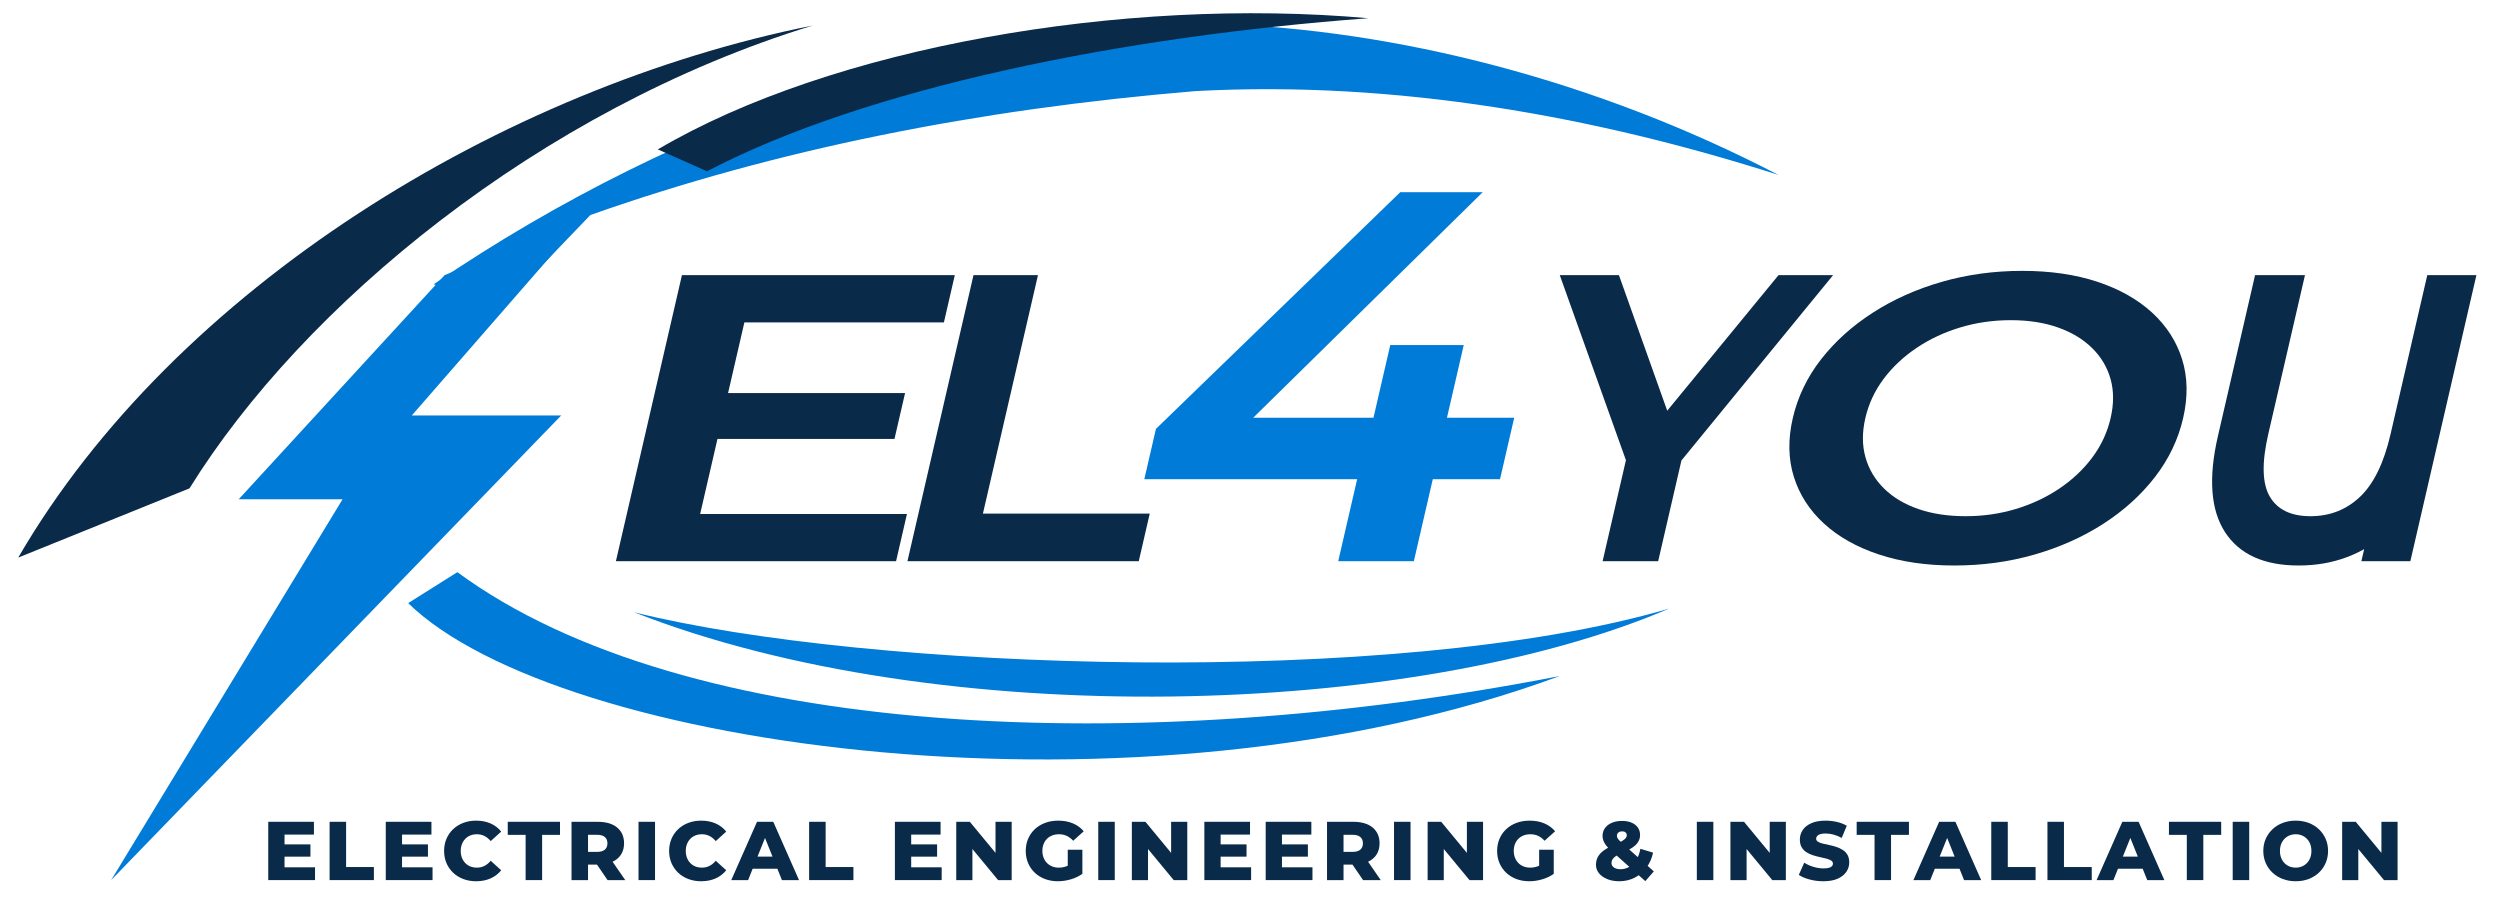
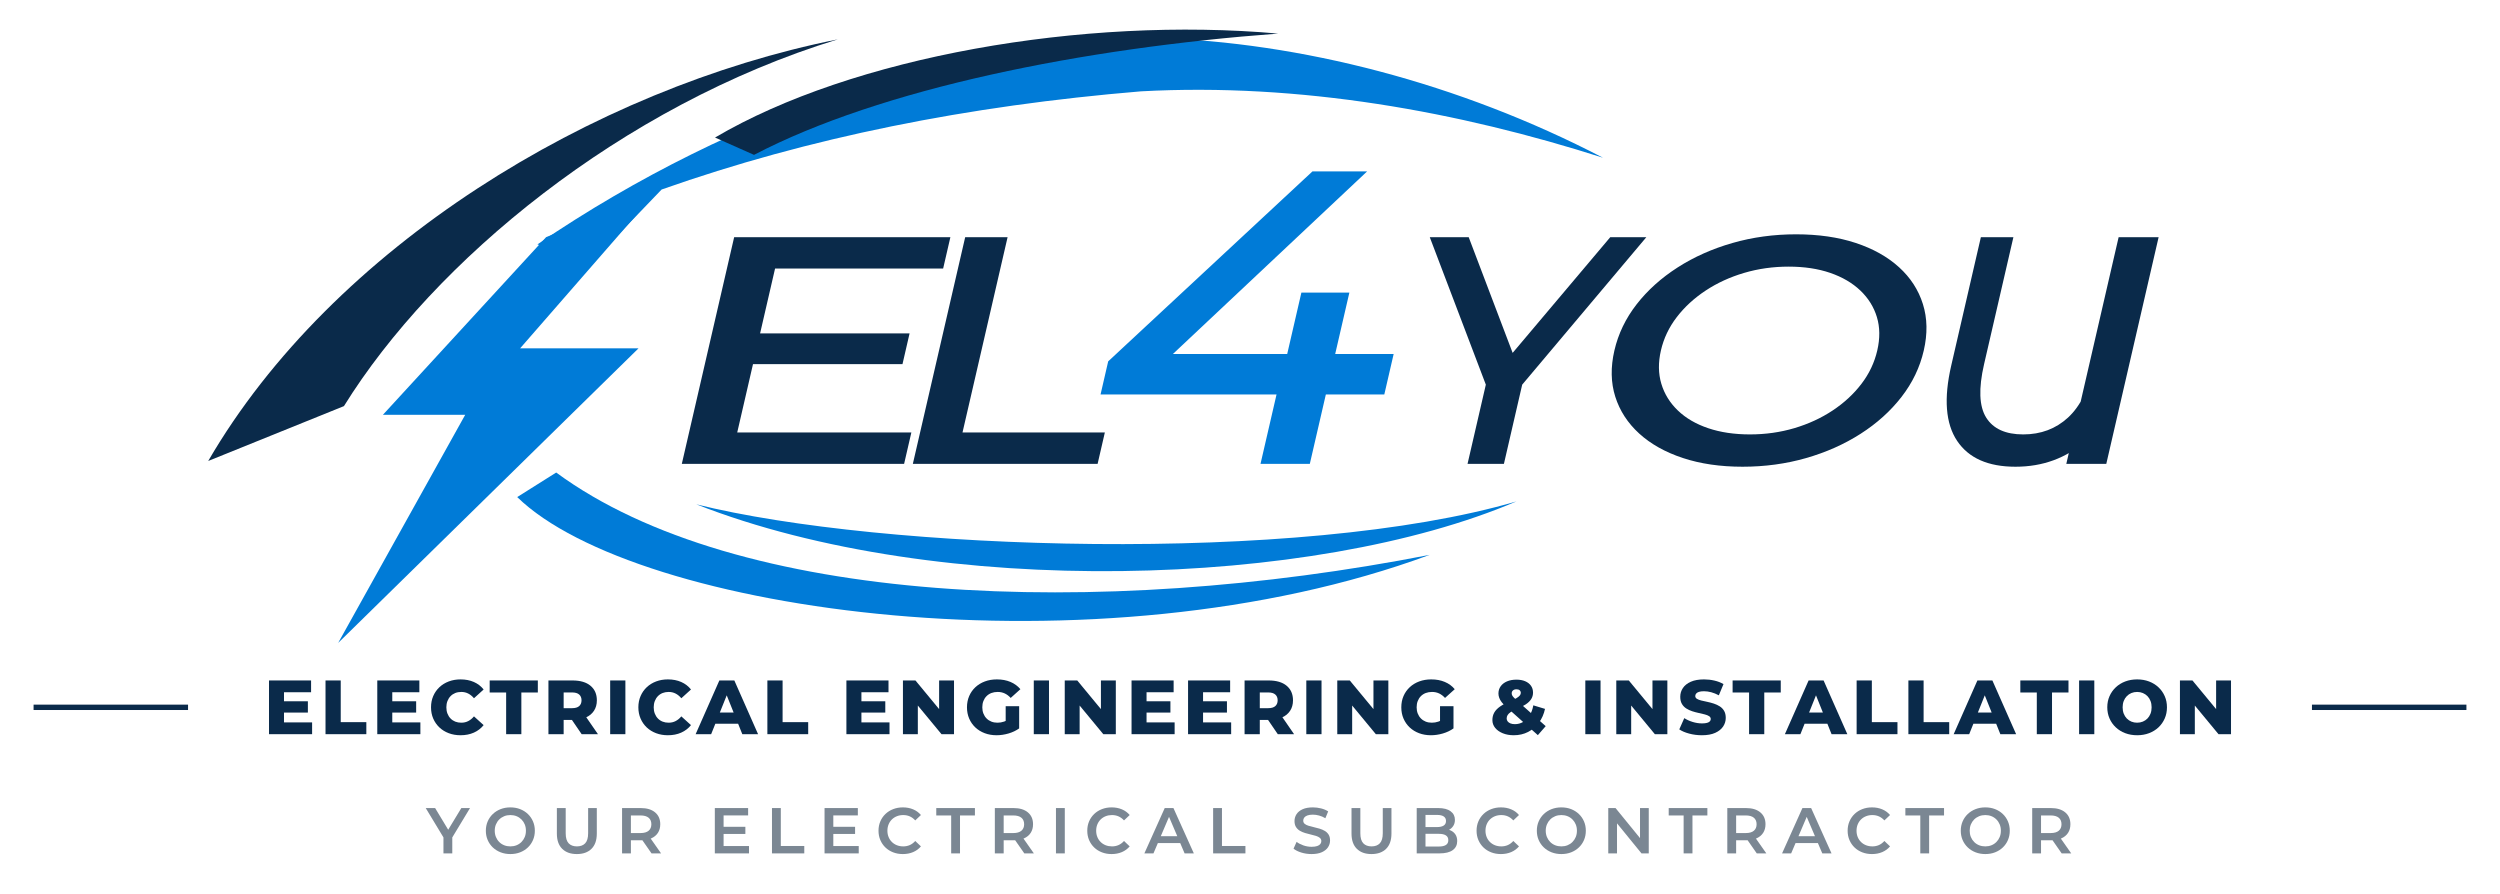
- <svg xmlns="http://www.w3.org/2000/svg" viewBox="24 14 1372 492" width="1372" height="492">
-   <path fill="#0A2A4A" d="M470 28C300 62 120 172 34 320L128 282C190 182 320 74 470 28Z" />
-   <path fill="#007BD7" d="M1000 110C900 58 790 30 690 27C560 24 400 76 262 170L300 182L348 132C450 96 560 74 680 64C790 58 900 78 1000 110Z" />
-   <path fill="#0A2A4A" d="M775 24C640 12 480 40 385 96L412 108C500 62 640 34 775 24Z" />
-   <path fill="#007BD7" d="M345 133L268 165L155 288H212L85 497L332 242H250Z" />
-   <path fill="#007BD7" d="M275 328L248 345C330 425 650 470 880 385C650 430 400 420 275 328Z" />
-   <path fill="#007BD7" d="M372 350C500 382 790 392 940 348C800 408 540 416 372 350Z" />
-   <path fill="#0A2A4A" d="M362 322 398.25 165H548L542.02 190.92H432.52L408.24 296.08H521.74L515.76 322ZM414.72 254.88 420.53 229.7H520.71L514.89 254.88Z" />
-   <path fill="#0A2A4A" d="M522 322 558.25 165H593.64L563.43 295.85H654.98L648.95 322Z" />
-   <path fill="#007BD7" d="M652 276.99 658.38 249.37 792.48 119.47H837.72L705.53 249.37L685.63 243.25H855L847.21 276.99ZM758.41 322 768.81 276.99 777.77 243.25 786.97 203.38H827.3L799.92 322Z" />
-   <path fill="#0A2A4A" d="M903.51 322 917.97 259.35 920.54 278.39 880 165H912.47L944.54 255.02H926.15L1000.05 165H1030L937.2 278.39L948.47 259.35L934 322Z" />
-   <path fill="#0A2A4A" d="M1096.51 324.35Q1073.39 324.35 1055.14 318.29Q1036.88 312.24 1024.97 301.31Q1013.07 290.39 1008.46 275.67Q1003.85 260.95 1007.88 243.48Q1011.92 226 1023.31 211.32Q1034.71 196.63 1051.7 185.67Q1068.68 174.71 1089.65 168.68Q1110.62 162.65 1133.77 162.65Q1156.97 162.65 1175.07 168.65Q1193.17 174.65 1205.06 185.55Q1216.95 196.46 1221.55 211.2Q1226.15 225.95 1222.1 243.5Q1218.05 261.04 1206.64 275.8Q1195.22 290.56 1178.3 301.46Q1161.38 312.35 1140.51 318.35Q1119.64 324.35 1096.51 324.35ZM1102.68 297.29Q1117.16 297.29 1130.28 293.33Q1143.41 289.37 1154.16 282.13Q1164.91 274.9 1172.25 265.07Q1179.58 255.25 1182.31 243.45Q1185.03 231.64 1182.24 221.89Q1179.45 212.13 1172.03 204.89Q1164.61 197.64 1153.3 193.68Q1142 189.71 1127.52 189.71Q1113.05 189.71 1099.85 193.68Q1086.66 197.65 1075.85 204.91Q1065.05 212.16 1057.73 221.94Q1050.41 231.71 1047.7 243.44Q1044.99 255.18 1047.78 265Q1050.56 274.83 1057.99 282.13Q1065.42 289.42 1076.81 293.36Q1088.21 297.29 1102.68 297.29Z" />
-   <path fill="#0A2A4A" d="M1285.5 324.35Q1257.01 324.35 1245.12 306.08Q1233.23 287.8 1241.2 253.3L1261.58 165H1288.97L1268.82 252.26Q1263.37 275.88 1269.69 286.58Q1276.01 297.29 1291.99 297.29Q1308 297.29 1319.25 286.58Q1330.49 275.88 1335.94 252.26L1356.09 165H1383L1362.61 253.3Q1354.65 287.8 1334.32 306.08Q1313.99 324.35 1285.5 324.35ZM1319.92 322 1356.17 165H1383.05L1346.8 322Z" />
+ <svg xmlns="http://www.w3.org/2000/svg" viewBox="11 59.72 1489 532.28" width="1489" height="532.28">
+   <g transform="translate(755.5 422.0) scale(0.86) translate(-755.5 -422.0)">
+     <path fill="#0A2A4A" d="M470 28C300 62 120 172 34 320L128 282C190 182 320 74 470 28Z" />
+     <path fill="#007BD7" d="M1000 110C900 58 790 30 690 27C560 24 400 76 262 170L300 182L348 132C450 96 560 74 680 64C790 58 900 78 1000 110Z" />
+     <path fill="#0A2A4A" d="M775 24C640 12 480 40 385 96L412 108C500 62 640 34 775 24Z" />
+     <path fill="#007BD7" d="M345 133L268 165L155 288H212L124 446L332 242H250Z" />
+     <path fill="#007BD7" d="M275 328L248 345C330 425 650 470 880 385C650 430 400 420 275 328Z" />
+     <path fill="#007BD7" d="M372 350C500 382 790 392 940 348C800 408 540 416 372 350Z" />
+     <path fill="#0A2A4A" d="M362 322 398.25 165H548L542.98 186.73H426.58L400.37 300.27H520.97L515.95 322ZM408.64 252.91 413.56 231.62H519.74L514.83 252.91Z" />
+     <path fill="#0A2A4A" d="M522 322 558.25 165H587.62L556.39 300.27H654.97L649.96 322Z" />
+     <path fill="#007BD7" d="M652 273.93 657.29 251 798.73 119.47H836.59L696.68 251L679.69 245.9H854.99L848.52 273.93ZM762.78 322 773.88 273.93 781.27 245.9 791.09 203.38H824.32L796.93 322Z" />
+     <path fill="#0A2A4A" d="M906.16 322 920.21 261.16 922.4 276.53 880 165H906.96L942.05 257.4H927.05L1005.01 165H1030L936.1 276.53L945.39 261.16L931.35 322Z" />
+     <path fill="#0A2A4A" d="M1096.61 323.98Q1073.51 323.98 1055.25 317.93Q1036.99 311.88 1025.05 301Q1013.12 290.13 1008.48 275.5Q1003.85 260.87 1007.86 243.5Q1011.87 226.13 1023.26 211.5Q1034.65 196.87 1051.65 185.97Q1068.65 175.06 1089.6 169.04Q1110.55 163.02 1133.71 163.02Q1156.88 163.02 1174.98 169Q1193.07 174.98 1205 185.82Q1216.92 196.65 1221.53 211.36Q1226.15 226.06 1222.12 243.52Q1218.09 260.98 1206.69 275.66Q1195.29 290.35 1178.36 301.18Q1161.44 312.02 1140.58 318Q1119.72 323.98 1096.61 323.98ZM1101.72 301.6Q1117.88 301.6 1132.47 297.27Q1147.07 292.94 1158.97 285.06Q1170.88 277.18 1178.95 266.6Q1187.03 256.02 1189.93 243.43Q1192.84 230.84 1189.66 220.35Q1186.49 209.86 1178.21 201.96Q1169.93 194.07 1157.32 189.73Q1144.71 185.4 1128.55 185.4Q1112.39 185.4 1097.71 189.74Q1083.02 194.08 1071.05 201.99Q1059.08 209.9 1051.03 220.41Q1042.97 230.92 1040.09 243.43Q1037.2 255.94 1040.37 266.52Q1043.54 277.1 1051.83 285.05Q1060.11 293.01 1072.84 297.3Q1085.56 301.6 1101.72 301.6Z" />
+     <path fill="#0A2A4A" d="M1285.63 323.98Q1257.22 323.98 1245.23 306.08Q1233.23 288.17 1241.15 253.88L1261.67 165H1284.2L1263.88 253Q1258.04 278.29 1265.35 289.95Q1272.65 301.6 1290.99 301.6Q1309.34 301.6 1322.02 289.95Q1334.71 278.29 1340.54 253L1360.86 165H1383L1362.48 253.88Q1354.56 288.17 1334.3 306.08Q1314.04 323.98 1285.63 323.98ZM1320.84 322 1357.08 165H1384.77L1348.53 322Z" />
+   </g>
  <path fill="#0A2A4A" d="M171.22 497V465H196.28V472.02H180.15V489.98H196.89V497ZM179.52 484.13V477.4H194.37V484.13Z" />
  <path fill="#0A2A4A" d="M204.88 497V465H213.94V489.83H229.19V497Z" />
  <path fill="#0A2A4A" d="M235.71 497V465H260.77V472.02H244.64V489.98H261.38V497ZM244.01 484.13V477.4H258.86V484.13Z" />
  <path fill="#0A2A4A" d="M285.29 497.63Q281.51 497.63 278.29 496.42Q275.07 495.21 272.71 492.98Q270.34 490.74 269.03 487.7Q267.72 484.66 267.72 481Q267.72 477.34 269.03 474.3Q270.34 471.26 272.71 469.02Q275.09 466.79 278.3 465.58Q281.52 464.37 285.31 464.37Q289.73 464.37 293.23 465.91Q296.73 467.45 299.05 470.38L293.3 475.6Q291.77 473.77 289.9 472.81Q288.03 471.84 285.76 471.84Q283.78 471.84 282.15 472.48Q280.53 473.13 279.35 474.35Q278.16 475.56 277.51 477.25Q276.85 478.94 276.85 481Q276.85 483.06 277.51 484.75Q278.16 486.44 279.35 487.65Q280.53 488.87 282.15 489.52Q283.78 490.16 285.76 490.16Q288.03 490.16 289.9 489.19Q291.77 488.23 293.3 486.39L299.05 491.6Q296.73 494.51 293.23 496.07Q289.73 497.63 285.29 497.63Z" />
  <path fill="#0A2A4A" d="M312.46 497V472.17H302.65V465H331.33V472.17H321.52V497Z" />
  <path fill="#0A2A4A" d="M337.65 497V465H351.94Q358.95 465 362.72 468.17Q366.49 471.34 366.49 476.83Q366.49 480.46 364.76 483.08Q363.03 485.71 359.84 487.1Q356.65 488.5 352.25 488.5H342.68L346.71 484.69V497ZM357.43 497 349.48 485.36H359.11L367.14 497ZM346.71 485.68 342.68 481.51H351.72Q354.56 481.51 355.96 480.27Q357.36 479.02 357.36 476.83Q357.36 474.62 355.96 473.38Q354.56 472.14 351.72 472.14H342.68L346.71 467.96Z" />
  <path fill="#0A2A4A" d="M374.42 497V465H383.48V497Z" />
  <path fill="#0A2A4A" d="M408.79 497.63Q405 497.63 401.79 496.42Q398.57 495.21 396.2 492.98Q393.84 490.74 392.53 487.7Q391.21 484.66 391.21 481Q391.21 477.34 392.53 474.3Q393.84 471.26 396.21 469.02Q398.58 466.79 401.8 465.58Q405.02 464.37 408.8 464.37Q413.23 464.37 416.73 465.91Q420.23 467.45 422.55 470.38L416.8 475.6Q415.27 473.77 413.4 472.81Q411.53 471.84 409.25 471.84Q407.28 471.84 405.65 472.48Q404.02 473.13 402.84 474.35Q401.66 475.56 401.01 477.25Q400.35 478.94 400.35 481Q400.35 483.06 401.01 484.75Q401.66 486.44 402.84 487.65Q404.02 488.87 405.65 489.52Q407.28 490.16 409.25 490.16Q411.53 490.16 413.4 489.19Q415.27 488.23 416.8 486.39L422.55 491.6Q420.23 494.51 416.73 496.07Q413.23 497.63 408.79 497.63Z" />
  <path fill="#0A2A4A" d="M425.32 497 439.45 465H448.37L462.51 497H453.12L442.06 469.42H445.62L434.56 497ZM433.04 490.77 435.38 484.11H451L453.35 490.77Z" />
  <path fill="#0A2A4A" d="M468.05 497V465H477.11V489.83H492.36V497Z" />
  <path fill="#0A2A4A" d="M515.12 497V465H540.19V472.02H524.06V489.98H540.79V497ZM523.42 484.13V477.4H538.28V484.13Z" />
  <path fill="#0A2A4A" d="M548.79 497V465H556.24L573.86 486.32H570.34V465H579.21V497H571.76L554.14 475.68H557.66V497Z" />
  <path fill="#0A2A4A" d="M604.57 497.63Q600.74 497.63 597.52 496.42Q594.29 495.21 591.92 492.98Q589.55 490.74 588.24 487.7Q586.93 484.66 586.93 481Q586.93 477.34 588.24 474.3Q589.55 471.26 591.94 469.02Q594.34 466.79 597.6 465.58Q600.85 464.37 604.76 464.37Q609.26 464.37 612.82 465.87Q616.38 467.37 618.75 470.2L612.97 475.41Q611.33 473.62 609.42 472.73Q607.51 471.84 605.21 471.84Q603.16 471.84 601.47 472.48Q599.78 473.13 598.58 474.35Q597.37 475.56 596.72 477.24Q596.06 478.91 596.06 481Q596.06 483.01 596.72 484.7Q597.37 486.39 598.58 487.61Q599.78 488.84 601.43 489.5Q603.08 490.16 605.1 490.16Q607.13 490.16 609.03 489.5Q610.94 488.83 612.92 487.22L618.01 493.56Q615.24 495.54 611.64 496.59Q608.05 497.63 604.57 497.63ZM618.01 493.56 609.98 492.4V480.32H618.01Z" />
  <path fill="#0A2A4A" d="M626.72 497V465H635.78V497Z" />
  <path fill="#0A2A4A" d="M645.16 497V465H652.61L670.23 486.32H666.71V465H675.58V497H668.13L650.51 475.68H654.03V497Z" />
  <path fill="#0A2A4A" d="M684.95 497V465H710.01V472.02H693.88V489.98H710.61V497ZM693.24 484.13V477.4H708.1V484.13Z" />
  <path fill="#0A2A4A" d="M718.61 497V465H743.67V472.02H727.54V489.98H744.28V497ZM726.91 484.13V477.4H741.77V484.13Z" />
  <path fill="#0A2A4A" d="M752.27 497V465H766.55Q773.57 465 777.34 468.17Q781.11 471.34 781.11 476.83Q781.11 480.46 779.38 483.08Q777.64 485.71 774.45 487.1Q771.26 488.5 766.87 488.5H757.29L761.33 484.69V497ZM772.05 497 764.1 485.36H773.73L781.75 497ZM761.33 485.68 757.29 481.51H766.34Q769.17 481.51 770.57 480.27Q771.97 479.02 771.97 476.83Q771.97 474.62 770.57 473.38Q769.17 472.14 766.34 472.14H757.29L761.33 467.96Z" />
  <path fill="#0A2A4A" d="M789.04 497V465H798.1V497Z" />
  <path fill="#0A2A4A" d="M807.48 497V465H814.93L832.55 486.32H829.03V465H837.9V497H830.45L812.83 475.68H816.35V497Z" />
  <path fill="#0A2A4A" d="M863.27 497.63Q859.44 497.63 856.21 496.42Q852.99 495.21 850.61 492.98Q848.24 490.74 846.93 487.7Q845.62 484.66 845.62 481Q845.62 477.34 846.93 474.3Q848.24 471.26 850.64 469.02Q853.03 466.79 856.29 465.58Q859.55 464.37 863.45 464.37Q867.95 464.37 871.51 465.87Q875.08 467.37 877.44 470.2L871.66 475.41Q870.02 473.62 868.12 472.73Q866.21 471.84 863.9 471.84Q861.85 471.84 860.16 472.48Q858.47 473.13 857.27 474.35Q856.06 475.56 855.41 477.24Q854.75 478.91 854.75 481Q854.75 483.01 855.41 484.7Q856.06 486.39 857.27 487.61Q858.47 488.84 860.12 489.5Q861.77 490.16 863.79 490.16Q865.82 490.16 867.73 489.5Q869.64 488.83 871.62 487.22L876.7 493.56Q873.93 495.54 870.34 496.59Q866.74 497.63 863.27 497.63ZM876.7 493.56 868.68 492.4V480.32H876.7Z" />
  <path fill="#0A2A4A" d="M926.94 497.57 907.96 480.6Q906.39 479.23 905.41 477.94Q904.42 476.64 903.95 475.36Q903.47 474.08 903.47 472.77Q903.47 470.32 904.81 468.46Q906.14 466.6 908.55 465.56Q910.96 464.52 914.2 464.52Q917.18 464.52 919.39 465.46Q921.6 466.39 922.83 468.13Q924.07 469.86 924.07 472.23Q924.07 474.33 923.01 476.05Q921.95 477.78 919.74 479.24Q917.52 480.7 914.06 482.13Q911.97 483.01 910.72 483.87Q909.46 484.73 908.92 485.64Q908.37 486.54 908.37 487.66Q908.37 488.61 908.96 489.38Q909.56 490.16 910.65 490.59Q911.74 491.03 913.26 491.03Q915.9 491.03 918.15 489.73Q920.4 488.42 922 485.91Q923.61 483.39 924.24 479.82L931.21 481.93Q930.2 486.61 927.59 490.15Q924.97 493.68 921.14 495.66Q917.32 497.63 912.62 497.63Q908.95 497.63 906.07 496.46Q903.19 495.29 901.53 493.26Q899.87 491.22 899.87 488.62Q899.87 486.1 900.98 484.13Q902.09 482.17 904.44 480.53Q906.8 478.9 910.44 477.38Q912.87 476.34 914.25 475.51Q915.63 474.68 916.21 473.93Q916.79 473.18 916.79 472.42Q916.79 471.46 916.14 470.86Q915.49 470.26 914.23 470.26Q912.87 470.26 912.12 470.94Q911.37 471.61 911.37 472.64Q911.37 473.24 911.63 473.83Q911.9 474.41 912.65 475.19Q913.4 475.98 914.77 477.22L931.62 492.21Z" />
  <path fill="#0A2A4A" d="M955.22 497V465H964.28V497Z" />
  <path fill="#0A2A4A" d="M973.66 497V465H981.11L998.73 486.32H995.21V465H1004.08V497H996.63L979.01 475.68H982.53V497Z" />
  <path fill="#0A2A4A" d="M1024.66 497.63Q1020.73 497.63 1017.1 496.66Q1013.46 495.69 1011.18 494.14L1014.16 487.44Q1016.32 488.84 1019.14 489.71Q1021.95 490.58 1024.72 490.58Q1026.61 490.58 1027.74 490.25Q1028.87 489.93 1029.39 489.34Q1029.92 488.75 1029.92 487.98Q1029.92 486.9 1028.93 486.26Q1027.94 485.62 1026.33 485.21Q1024.71 484.79 1022.78 484.38Q1020.85 483.97 1018.9 483.34Q1016.96 482.71 1015.34 481.68Q1013.73 480.65 1012.74 478.96Q1011.76 477.28 1011.76 474.72Q1011.76 471.87 1013.32 469.53Q1014.89 467.18 1018.05 465.77Q1021.2 464.37 1025.93 464.37Q1029.05 464.37 1032.09 465.07Q1035.13 465.77 1037.51 467.17L1034.74 473.85Q1032.45 472.62 1030.21 472.02Q1027.97 471.42 1025.86 471.42Q1023.99 471.42 1022.85 471.81Q1021.71 472.19 1021.21 472.84Q1020.7 473.48 1020.7 474.27Q1020.7 475.32 1021.69 475.94Q1022.68 476.56 1024.29 476.95Q1025.91 477.34 1027.85 477.74Q1029.8 478.15 1031.73 478.77Q1033.66 479.4 1035.27 480.42Q1036.89 481.44 1037.88 483.11Q1038.86 484.78 1038.86 487.3Q1038.86 490.1 1037.29 492.44Q1035.71 494.79 1032.57 496.21Q1029.43 497.63 1024.66 497.63Z" />
  <path fill="#0A2A4A" d="M1052.75 497V472.17H1042.94V465H1071.62V472.17H1061.8V497Z" />
  <path fill="#0A2A4A" d="M1074.08 497 1088.21 465H1097.13L1111.27 497H1101.88L1090.82 469.42H1094.38L1083.32 497ZM1081.81 490.77 1084.14 484.11H1099.77L1102.11 490.77Z" />
  <path fill="#0A2A4A" d="M1116.81 497V465H1125.87V489.83H1141.13V497Z" />
  <path fill="#0A2A4A" d="M1147.64 497V465H1156.7V489.83H1171.95V497Z" />
  <path fill="#0A2A4A" d="M1174.61 497 1188.74 465H1197.66L1211.8 497H1202.41L1191.35 469.42H1194.91L1183.85 497ZM1182.34 490.77 1184.67 484.11H1200.3L1202.64 490.77Z" />
  <path fill="#0A2A4A" d="M1224.12 497V472.17H1214.31V465H1242.99V472.17H1233.18V497Z" />
  <path fill="#0A2A4A" d="M1249.31 497V465H1258.37V497Z" />
  <path fill="#0A2A4A" d="M1283.9 497.63Q1280.06 497.63 1276.79 496.4Q1273.53 495.16 1271.15 492.91Q1268.76 490.67 1267.43 487.63Q1266.1 484.59 1266.1 480.99Q1266.1 477.38 1267.43 474.36Q1268.76 471.35 1271.15 469.09Q1273.54 466.83 1276.79 465.6Q1280.04 464.37 1283.88 464.37Q1287.74 464.37 1290.97 465.6Q1294.21 466.83 1296.6 469.08Q1298.98 471.33 1300.31 474.35Q1301.64 477.37 1301.64 480.99Q1301.64 484.6 1300.31 487.64Q1298.98 490.68 1296.6 492.93Q1294.21 495.17 1290.97 496.4Q1287.74 497.63 1283.9 497.63ZM1283.88 490.16Q1285.71 490.16 1287.28 489.51Q1288.85 488.86 1290.02 487.66Q1291.19 486.46 1291.85 484.77Q1292.5 483.08 1292.5 481Q1292.5 478.91 1291.85 477.23Q1291.2 475.55 1290.02 474.34Q1288.85 473.14 1287.28 472.49Q1285.72 471.84 1283.88 471.84Q1282.04 471.84 1280.47 472.49Q1278.9 473.14 1277.73 474.34Q1276.55 475.55 1275.89 477.23Q1275.24 478.92 1275.24 481Q1275.24 483.07 1275.89 484.76Q1276.55 486.45 1277.72 487.66Q1278.9 488.87 1280.47 489.52Q1282.04 490.16 1283.88 490.16Z" />
  <path fill="#0A2A4A" d="M1309.37 497V465H1316.82L1334.44 486.32H1330.92V465H1339.79V497H1332.34L1314.72 475.68H1318.24V497Z" />
+   <rect x="31.0" y="479.4" width="92.0" height="3.2" fill="#0A2A4A" />
+   <rect x="1388.0" y="479.4" width="92.0" height="3.2" fill="#0A2A4A" />
+   <path fill="#7B8793" d="M275.12 568V557.26L276.32 560.46L264.56 541H270.16L279.52 556.53H276.36L285.77 541H290.94L279.19 560.46L280.38 557.26V568Z" />
+   <path fill="#7B8793" d="M314.98 568.4Q311.83 568.4 309.16 567.36Q306.48 566.31 304.51 564.44Q302.55 562.56 301.46 560.03Q300.37 557.5 300.37 554.5Q300.37 551.49 301.46 548.97Q302.55 546.44 304.52 544.56Q306.49 542.68 309.15 541.64Q311.82 540.6 314.97 540.6Q318.13 540.6 320.78 541.63Q323.44 542.67 325.4 544.54Q327.36 546.41 328.45 548.95Q329.55 551.48 329.55 554.5Q329.55 557.52 328.45 560.05Q327.36 562.59 325.4 564.46Q323.44 566.33 320.78 567.37Q318.13 568.4 314.98 568.4ZM314.97 563.83Q316.97 563.83 318.65 563.15Q320.34 562.46 321.59 561.2Q322.84 559.94 323.54 558.24Q324.24 556.54 324.24 554.49Q324.24 552.45 323.55 550.75Q322.85 549.06 321.6 547.8Q320.34 546.54 318.66 545.85Q316.97 545.17 314.97 545.17Q312.97 545.17 311.28 545.86Q309.59 546.55 308.33 547.81Q307.07 549.07 306.37 550.76Q305.67 552.46 305.67 554.49Q305.67 556.52 306.37 558.23Q307.06 559.93 308.32 561.2Q309.58 562.47 311.28 563.15Q312.97 563.83 314.97 563.83Z" />
+   <path fill="#7B8793" d="M354.57 568.4Q348.99 568.4 345.83 565.26Q342.67 562.13 342.67 556.2V541H347.93V556.02Q347.93 560.12 349.68 561.98Q351.43 563.83 354.61 563.83Q357.8 563.83 359.55 561.98Q361.29 560.12 361.29 556.02V541H366.46V556.2Q366.46 562.13 363.3 565.26Q360.15 568.4 354.57 568.4Z" />
+   <path fill="#7B8793" d="M381.5 568V541H392.63Q398.09 541 401.17 543.57Q404.25 546.13 404.25 550.65Q404.25 553.61 402.86 555.76Q401.46 557.91 398.88 559.05Q396.29 560.2 392.7 560.2H384.41L386.76 557.85V568ZM399.05 568 392.23 558.2H397.87L404.73 568ZM386.76 558.41 384.41 555.89H392.47Q395.69 555.89 397.32 554.51Q398.95 553.12 398.95 550.65Q398.95 548.14 397.32 546.77Q395.69 545.4 392.47 545.4H384.41L386.76 542.85Z" />
+   <path fill="#7B8793" d="M436.75 568V541H456.58V545.38H441.97V563.62H457.11V568ZM441.58 556.42V552.16H454.94V556.42Z" />
+   <path fill="#7B8793" d="M470.79 568V541H476.05V563.59H490.03V568Z" />
+   <path fill="#7B8793" d="M502.1 568V541H521.93V545.38H507.32V563.62H522.46V568ZM506.93 556.42V552.16H520.29V556.42Z" />
+   <path fill="#7B8793" d="M548.72 568.4Q545.6 568.4 542.95 567.37Q540.31 566.35 538.36 564.48Q536.41 562.6 535.33 560.07Q534.24 557.53 534.24 554.5Q534.24 551.47 535.33 548.93Q536.41 546.4 538.38 544.52Q540.34 542.65 542.99 541.63Q545.63 540.6 548.75 540.6Q552.09 540.6 554.86 541.76Q557.62 542.91 559.5 545.15L556.12 548.36Q554.67 546.76 552.88 545.96Q551.09 545.17 548.99 545.17Q546.93 545.17 545.21 545.85Q543.48 546.53 542.21 547.78Q540.94 549.03 540.24 550.74Q539.54 552.45 539.54 554.5Q539.54 556.55 540.24 558.26Q540.94 559.97 542.21 561.22Q543.48 562.47 545.21 563.15Q546.93 563.83 548.99 563.83Q551.09 563.83 552.88 563.04Q554.67 562.24 556.12 560.61L559.5 563.82Q557.62 566.05 554.86 567.23Q552.09 568.4 548.72 568.4Z" />
+   <path fill="#7B8793" d="M577.52 568V545.41H568.64V541H591.66V545.41H582.78V568Z" />
+   <path fill="#7B8793" d="M603.53 568V541H614.66Q620.12 541 623.2 543.57Q626.28 546.13 626.28 550.65Q626.28 553.61 624.89 555.76Q623.5 557.91 620.91 559.05Q618.33 560.2 614.74 560.2H606.44L608.79 557.85V568ZM621.08 568 614.26 558.2H619.9L626.77 568ZM608.79 558.41 606.44 555.89H614.5Q617.72 555.89 619.35 554.51Q620.98 553.12 620.98 550.65Q620.98 548.14 619.35 546.77Q617.72 545.4 614.5 545.4H606.44L608.79 542.85Z" />
+   <path fill="#7B8793" d="M639.93 568V541H645.19V568Z" />
+   <path fill="#7B8793" d="M673.05 568.4Q669.94 568.4 667.29 567.37Q664.64 566.35 662.7 564.48Q660.75 562.6 659.66 560.07Q658.58 557.53 658.58 554.5Q658.58 551.47 659.66 548.93Q660.75 546.4 662.71 544.52Q664.67 542.65 667.32 541.63Q669.97 540.6 673.08 540.6Q676.42 540.6 679.19 541.76Q681.96 542.91 683.84 545.15L680.46 548.36Q679.01 546.76 677.21 545.96Q675.42 545.17 673.32 545.17Q671.27 545.17 669.54 545.85Q667.82 546.53 666.55 547.78Q665.28 549.03 664.58 550.74Q663.88 552.45 663.88 554.5Q663.88 556.55 664.58 558.26Q665.28 559.97 666.55 561.22Q667.82 562.47 669.54 563.15Q671.27 563.83 673.32 563.83Q675.42 563.83 677.21 563.04Q679.01 562.24 680.46 560.61L683.84 563.82Q681.96 566.05 679.19 567.23Q676.42 568.4 673.05 568.4Z" />
+   <path fill="#7B8793" d="M692.59 568 704.71 541H709.9L722.05 568H716.55L706.23 543.78H708.32L698 568ZM698.28 561.84 699.68 557.75H714.12L715.55 561.84Z" />
+   <path fill="#7B8793" d="M733.54 568V541H738.8V563.59H752.78V568Z" />
+   <path fill="#7B8793" d="M792.15 568.4Q788.98 568.4 786.07 567.5Q783.16 566.6 781.43 565.18L783.26 561.13Q784.9 562.4 787.29 563.24Q789.68 564.07 792.17 564.07Q794.23 564.07 795.51 563.63Q796.78 563.19 797.38 562.42Q797.98 561.65 797.98 560.68Q797.98 559.48 797.1 558.75Q796.23 558.03 794.82 557.58Q793.41 557.13 791.7 556.76Q790 556.38 788.29 555.86Q786.57 555.34 785.16 554.5Q783.76 553.66 782.88 552.27Q782.01 550.89 782.01 548.73Q782.01 546.51 783.2 544.66Q784.38 542.82 786.82 541.71Q789.25 540.6 792.98 540.6Q795.43 540.6 797.84 541.21Q800.25 541.82 802.06 542.99L800.39 547.06Q798.57 545.96 796.65 545.45Q794.74 544.93 792.93 544.93Q790.93 544.93 789.65 545.41Q788.37 545.9 787.79 546.69Q787.21 547.49 787.21 548.49Q787.21 549.69 788.09 550.41Q788.96 551.13 790.37 551.55Q791.78 551.98 793.49 552.37Q795.2 552.76 796.91 553.26Q798.62 553.77 800.03 554.6Q801.43 555.42 802.31 556.8Q803.18 558.18 803.18 560.3Q803.18 562.49 801.98 564.33Q800.77 566.17 798.33 567.28Q795.88 568.4 792.15 568.4Z" />
+   <path fill="#7B8793" d="M827.85 568.4Q822.27 568.4 819.12 565.26Q815.96 562.13 815.96 556.2V541H821.22V556.02Q821.22 560.12 822.97 561.98Q824.72 563.83 827.9 563.83Q831.09 563.83 832.83 561.98Q834.58 560.12 834.58 556.02V541H839.75V556.2Q839.75 562.13 836.59 565.26Q833.43 568.4 827.85 568.4Z" />
+   <path fill="#7B8793" d="M854.79 568V541H867.54Q872.44 541 874.99 542.91Q877.55 544.82 877.55 548.03Q877.55 550.17 876.53 551.7Q875.52 553.24 873.82 554.07Q872.12 554.9 870.06 554.9L870.76 553.48Q873.11 553.48 874.95 554.31Q876.78 555.13 877.85 556.73Q878.91 558.33 878.91 560.65Q878.91 564.13 876.24 566.06Q873.56 568 868.32 568ZM860.02 563.91H867.99Q870.72 563.91 872.16 563Q873.61 562.1 873.61 560.14Q873.61 558.19 872.16 557.27Q870.72 556.35 867.99 556.35H859.62V552.32H866.94Q869.49 552.32 870.87 551.42Q872.24 550.52 872.24 548.71Q872.24 546.89 870.87 545.99Q869.49 545.09 866.94 545.09H860.02Z" />
+   <path fill="#7B8793" d="M904.92 568.4Q901.8 568.4 899.16 567.37Q896.51 566.35 894.56 564.48Q892.62 562.6 891.53 560.07Q890.44 557.53 890.44 554.5Q890.44 551.47 891.53 548.93Q892.62 546.4 894.58 544.52Q896.54 542.65 899.19 541.63Q901.84 540.6 904.95 540.6Q908.29 540.6 911.06 541.76Q913.83 542.91 915.71 545.15L912.32 548.36Q910.88 546.76 909.08 545.96Q907.29 545.17 905.19 545.17Q903.13 545.17 901.41 545.85Q899.69 546.53 898.42 547.78Q897.14 549.03 896.45 550.74Q895.75 552.45 895.75 554.5Q895.75 556.55 896.45 558.26Q897.14 559.97 898.42 561.22Q899.69 562.47 901.41 563.15Q903.13 563.83 905.19 563.83Q907.29 563.83 909.08 563.04Q910.88 562.24 912.32 560.61L915.71 563.82Q913.83 566.05 911.06 567.23Q908.29 568.4 904.92 568.4Z" />
+   <path fill="#7B8793" d="M940.95 568.4Q937.81 568.4 935.13 567.36Q932.45 566.31 930.49 564.44Q928.52 562.56 927.43 560.03Q926.34 557.5 926.34 554.5Q926.34 551.49 927.43 548.97Q928.52 546.44 930.49 544.56Q932.46 542.68 935.12 541.64Q937.79 540.6 940.94 540.6Q944.1 540.6 946.76 541.63Q949.41 542.67 951.37 544.54Q953.34 546.41 954.43 548.95Q955.52 551.48 955.52 554.5Q955.52 557.52 954.43 560.05Q953.34 562.59 951.37 564.46Q949.41 566.33 946.76 567.37Q944.1 568.4 940.95 568.4ZM940.94 563.83Q942.94 563.83 944.63 563.15Q946.31 562.46 947.56 561.2Q948.82 559.94 949.52 558.24Q950.22 556.54 950.22 554.49Q950.22 552.45 949.52 550.75Q948.82 549.06 947.57 547.8Q946.32 546.54 944.63 545.85Q942.94 545.17 940.94 545.17Q938.95 545.17 937.25 545.86Q935.56 546.55 934.3 547.81Q933.04 549.07 932.34 550.76Q931.64 552.46 931.64 554.49Q931.64 556.52 932.34 558.23Q933.04 559.93 934.29 561.2Q935.55 562.47 937.25 563.15Q938.95 563.83 940.94 563.83Z" />
+   <path fill="#7B8793" d="M968.88 568V541H973.21L989.94 561.53H987.79V541H993V568H988.67L971.95 547.47H974.09V568Z" />
+   <path fill="#7B8793" d="M1013.77 568V545.41H1004.88V541H1027.91V545.41H1019.03V568Z" />
+   <path fill="#7B8793" d="M1039.78 568V541H1050.91Q1056.37 541 1059.45 543.57Q1062.53 546.13 1062.53 550.65Q1062.53 553.61 1061.14 555.76Q1059.74 557.91 1057.16 559.05Q1054.58 560.2 1050.98 560.2H1042.69L1045.04 557.85V568ZM1057.33 568 1050.51 558.2H1056.15L1063.02 568ZM1045.04 558.41 1042.69 555.89H1050.75Q1053.97 555.89 1055.6 554.51Q1057.23 553.12 1057.23 550.65Q1057.23 548.14 1055.6 546.77Q1053.97 545.4 1050.75 545.4H1042.69L1045.04 542.85Z" />
+   <path fill="#7B8793" d="M1072.4 568 1084.52 541H1089.71L1101.86 568H1096.36L1086.03 543.78H1088.13L1077.81 568ZM1078.09 561.84 1079.49 557.75H1093.93L1095.36 561.84Z" />
+   <path fill="#7B8793" d="M1125.92 568.4Q1122.81 568.4 1120.16 567.37Q1117.52 566.35 1115.57 564.48Q1113.62 562.6 1112.54 560.07Q1111.45 557.53 1111.45 554.5Q1111.45 551.47 1112.54 548.93Q1113.62 546.4 1115.58 544.52Q1117.55 542.65 1120.19 541.63Q1122.84 540.6 1125.96 540.6Q1129.3 540.6 1132.06 541.76Q1134.83 542.91 1136.71 545.15L1133.33 548.36Q1131.88 546.76 1130.09 545.96Q1128.29 545.17 1126.2 545.17Q1124.14 545.17 1122.42 545.85Q1120.69 546.53 1119.42 547.78Q1118.15 549.03 1117.45 550.74Q1116.75 552.45 1116.75 554.5Q1116.75 556.55 1117.45 558.26Q1118.15 559.97 1119.42 561.22Q1120.69 562.47 1122.42 563.15Q1124.14 563.83 1126.2 563.83Q1128.29 563.83 1130.09 563.04Q1131.88 562.24 1133.33 560.61L1136.71 563.82Q1134.83 566.05 1132.06 567.23Q1129.3 568.4 1125.92 568.4Z" />
+   <path fill="#7B8793" d="M1154.73 568V545.41H1145.84V541H1168.87V545.41H1159.99V568Z" />
+   <path fill="#7B8793" d="M1193.46 568.4Q1190.31 568.4 1187.63 567.36Q1184.95 566.31 1182.99 564.44Q1181.02 562.56 1179.93 560.03Q1178.84 557.5 1178.84 554.5Q1178.84 551.49 1179.93 548.97Q1181.02 546.44 1182.99 544.56Q1184.96 542.68 1187.63 541.64Q1190.29 540.6 1193.45 540.6Q1196.61 540.6 1199.26 541.63Q1201.92 542.67 1203.88 544.54Q1205.84 546.41 1206.93 548.95Q1208.02 551.48 1208.02 554.5Q1208.02 557.52 1206.93 560.05Q1205.84 562.59 1203.88 564.46Q1201.92 566.33 1199.26 567.37Q1196.61 568.4 1193.46 568.4ZM1193.45 563.83Q1195.45 563.83 1197.13 563.15Q1198.82 562.46 1200.07 561.2Q1201.32 559.94 1202.02 558.24Q1202.72 556.54 1202.72 554.49Q1202.72 552.45 1202.02 550.75Q1201.33 549.06 1200.07 547.8Q1198.82 546.54 1197.13 545.85Q1195.45 545.17 1193.45 545.17Q1191.45 545.17 1189.76 545.86Q1188.06 546.55 1186.8 547.81Q1185.54 549.07 1184.84 550.76Q1184.15 552.46 1184.15 554.49Q1184.15 556.52 1184.84 558.23Q1185.54 559.93 1186.8 561.2Q1188.05 562.47 1189.75 563.15Q1191.45 563.83 1193.45 563.83Z" />
+   <path fill="#7B8793" d="M1221.38 568V541H1232.51Q1237.97 541 1241.05 543.57Q1244.13 546.13 1244.13 550.65Q1244.13 553.61 1242.74 555.76Q1241.34 557.91 1238.76 559.05Q1236.17 560.2 1232.58 560.2H1224.29L1226.64 557.85V568ZM1238.93 568 1232.11 558.2H1237.75L1244.62 568ZM1226.64 558.41 1224.29 555.89H1232.35Q1235.57 555.89 1237.2 554.51Q1238.83 553.12 1238.83 550.65Q1238.83 548.14 1237.2 546.77Q1235.57 545.4 1232.35 545.4H1224.29L1226.64 542.85Z" />
</svg>
